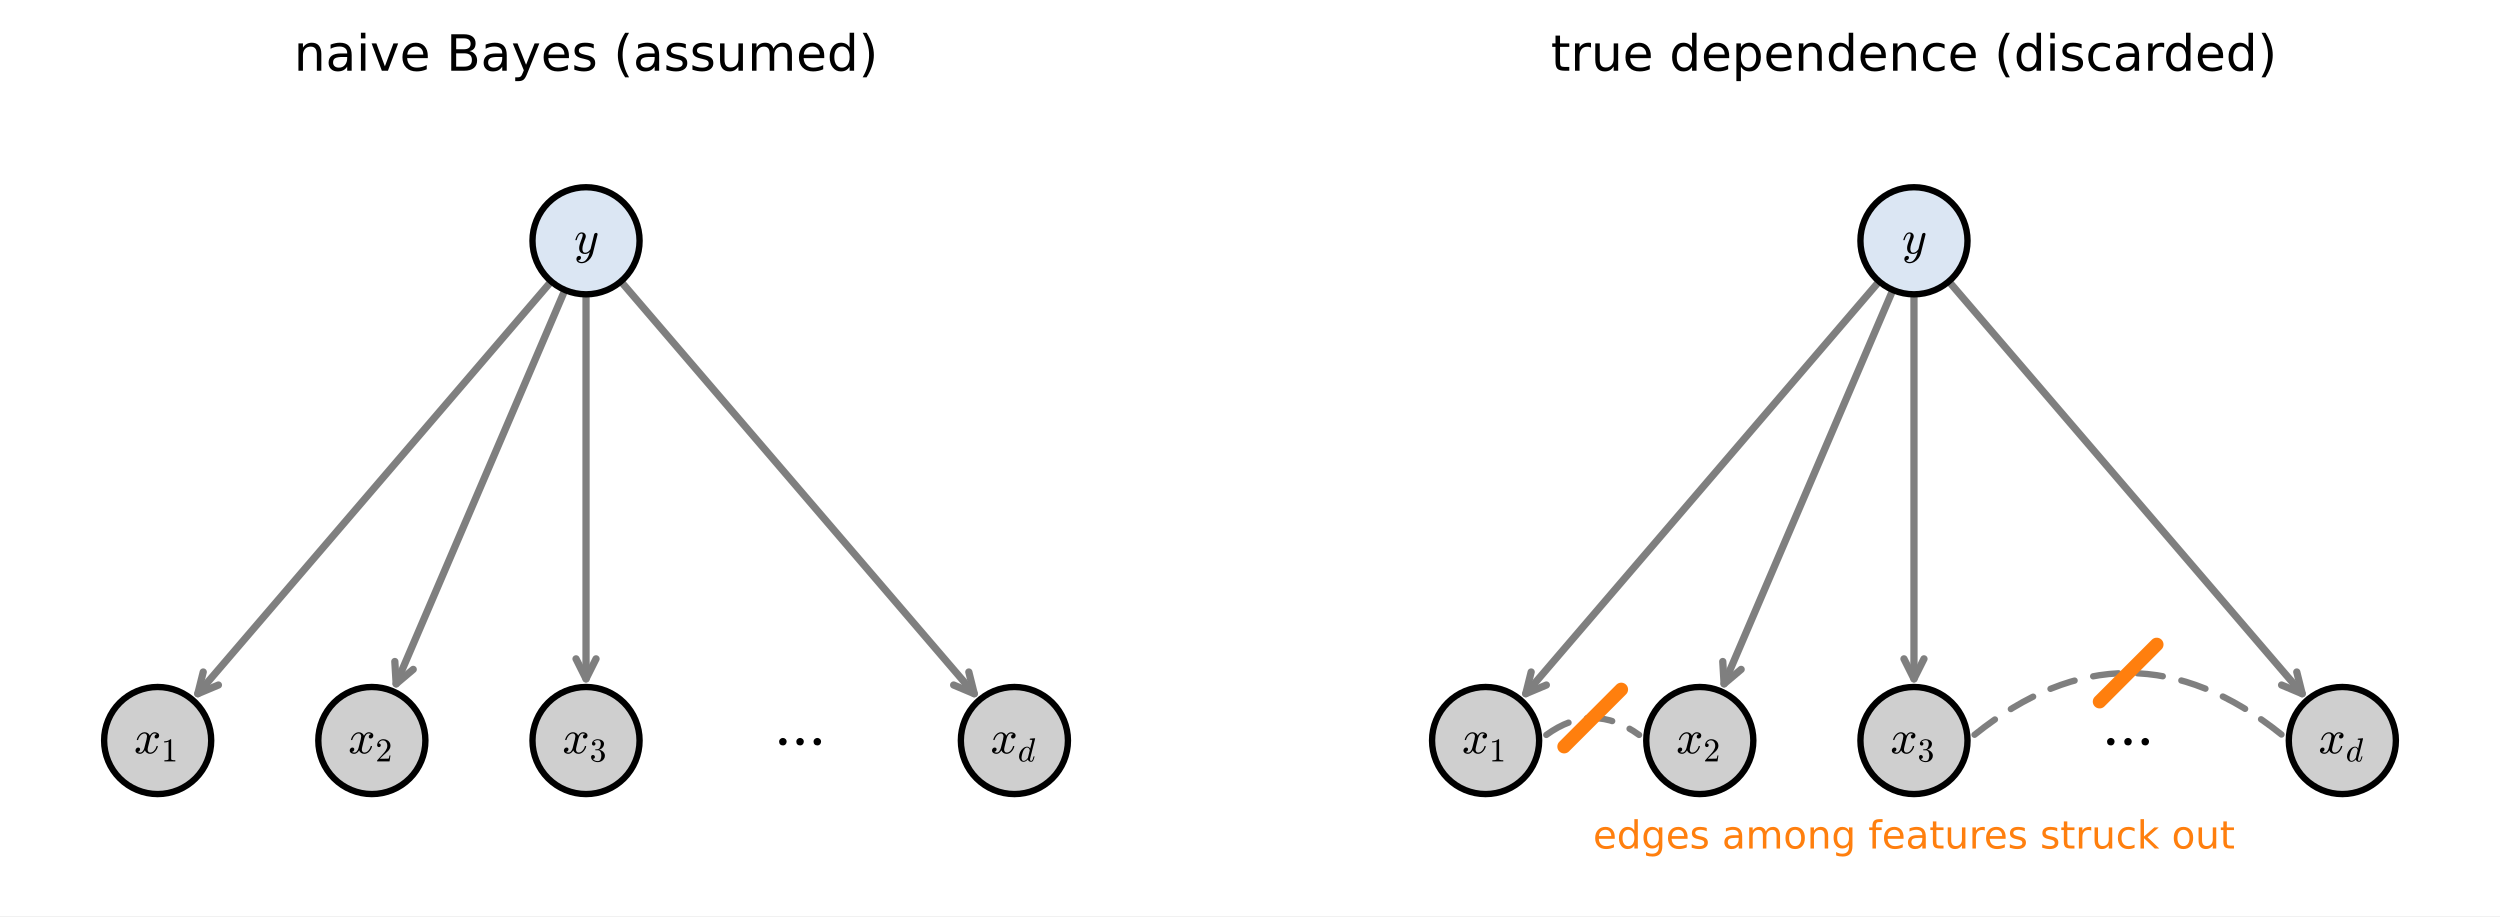
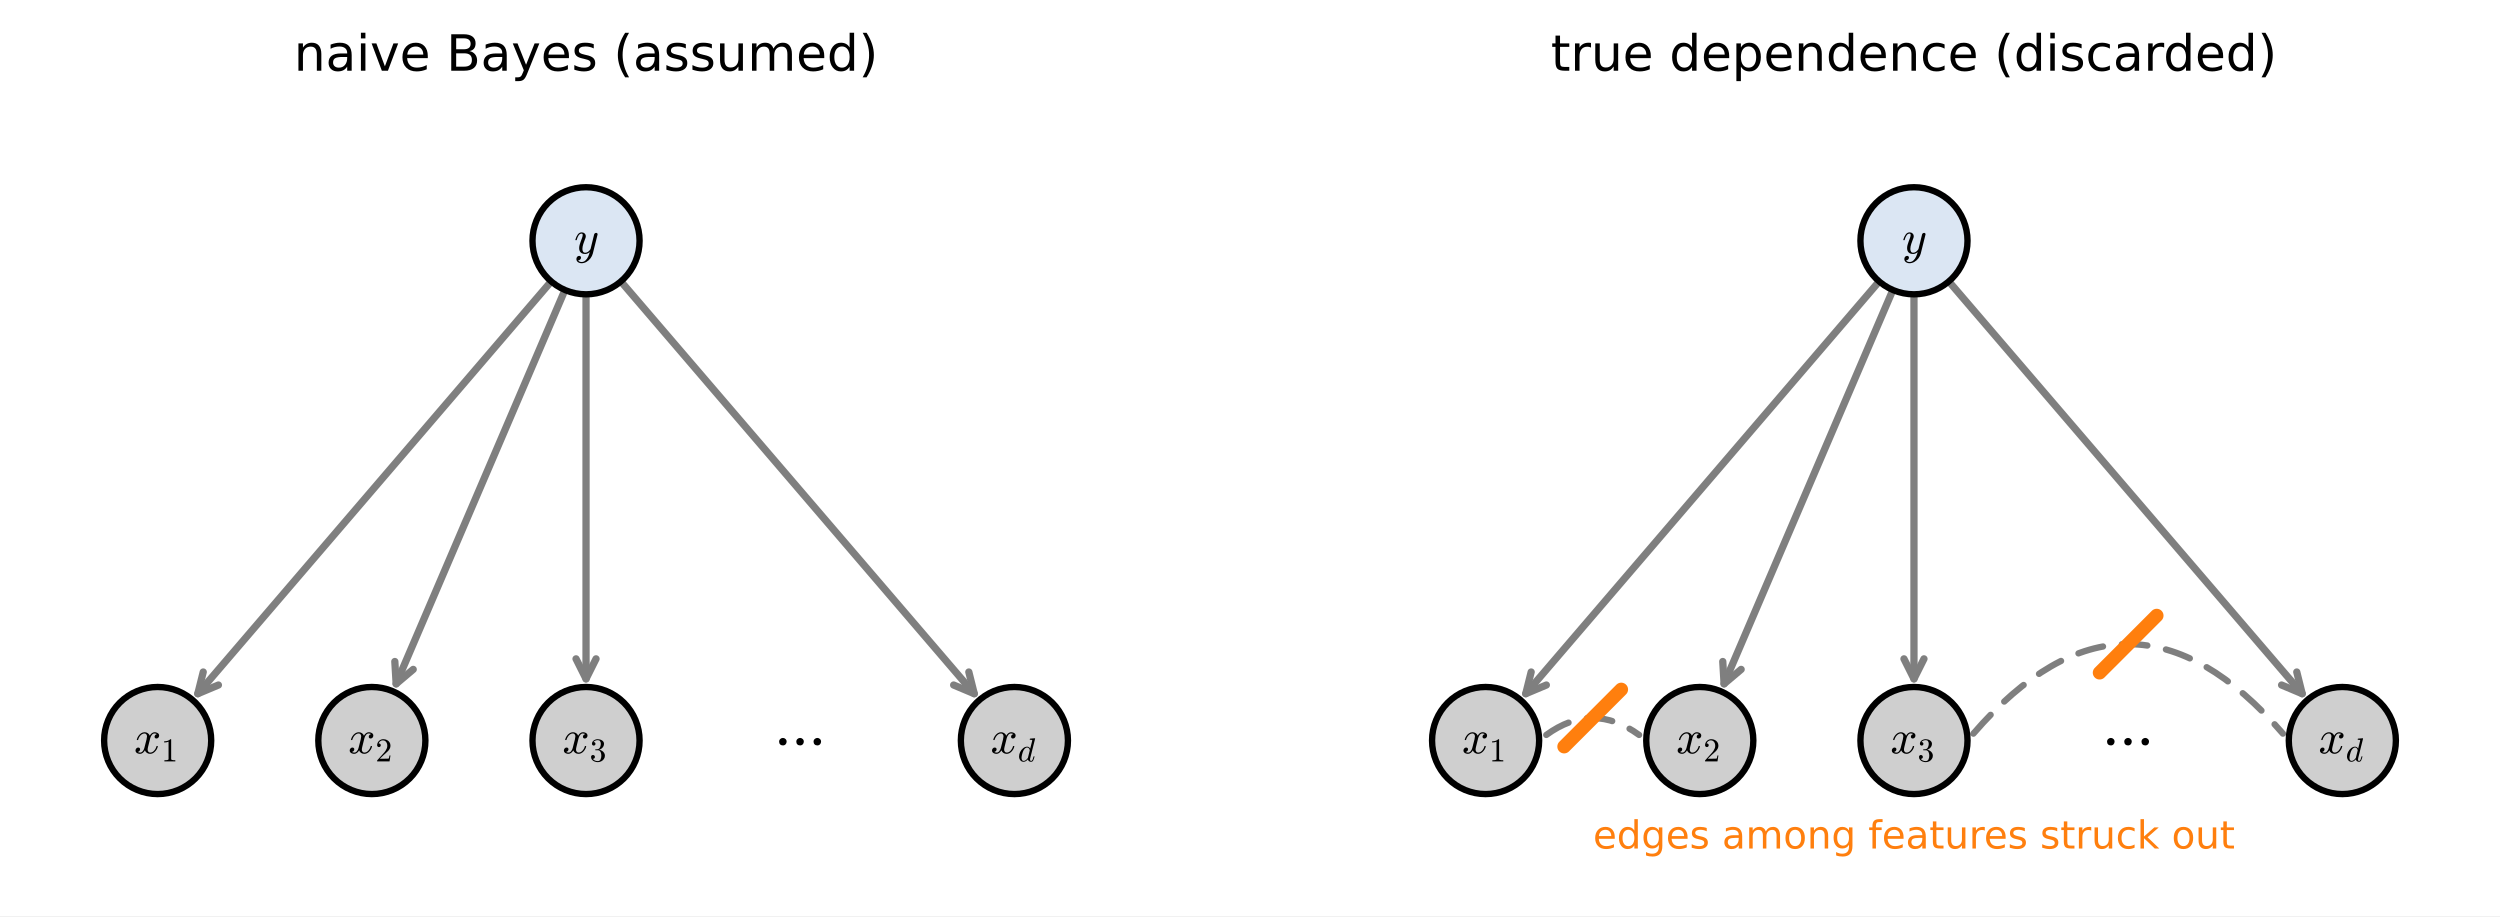
<svg xmlns="http://www.w3.org/2000/svg" xmlns:xlink="http://www.w3.org/1999/xlink" width="550.08pt" height="201.558pt" viewBox="0 0 550.08 201.558" version="1.1">
  <defs>
    <style type="text/css">*{stroke-linejoin: round; stroke-linecap: butt}</style>
  </defs>
  <g id="figure_1">
    <g id="patch_1">
      <path d="M 0 201.558  L 550.08 201.558  L 550.08 0  L 0 0  z " style="fill: #ffffff" />
    </g>
    <g id="axes_1">
      <g id="patch_2">
        <path d="M 121.278 61.922  Q 81.818 107.958 43.523 152.636  " style="fill: none; stroke: #7f7f7f; stroke-width: 1.6; stroke-linecap: round" />
        <path d="M 48.056 150.727  L 43.523 152.636  L 44.716 147.864  " style="fill: none; stroke: #7f7f7f; stroke-width: 1.6; stroke-linecap: round" />
      </g>
      <g id="patch_3">
        <path d="M 124.304 63.806  Q 105.382 107.958 87.164 150.467  " style="fill: none; stroke: #7f7f7f; stroke-width: 1.6; stroke-linecap: round" />
        <path d="M 90.919 147.289  L 87.164 150.467  L 86.875 145.556  " style="fill: none; stroke: #7f7f7f; stroke-width: 1.6; stroke-linecap: round" />
      </g>
      <g id="patch_4">
        <path d="M 128.945 64.758  Q 128.945 107.958 128.945 149.369  " style="fill: none; stroke: #7f7f7f; stroke-width: 1.6; stroke-linecap: round" />
        <path d="M 131.145 144.969  L 128.945 149.369  L 126.745 144.969  " style="fill: none; stroke: #7f7f7f; stroke-width: 1.6; stroke-linecap: round" />
      </g>
      <g id="patch_5">
        <path d="M 136.613 61.922  Q 176.073 107.958 214.368 152.636  " style="fill: none; stroke: #7f7f7f; stroke-width: 1.6; stroke-linecap: round" />
        <path d="M 213.175 147.864  L 214.368 152.636  L 209.834 150.727  " style="fill: none; stroke: #7f7f7f; stroke-width: 1.6; stroke-linecap: round" />
      </g>
      <g id="text_1">
        <g transform="translate(64.66592 15.55828) scale(0.11 -0.11)">
          <defs>
            <path id="DejaVuSans-6e" d="M 3513 2113  L 3513 0  L 2938 0  L 2938 2094  Q 2938 2591 2744 2837  Q 2550 3084 2163 3084  Q 1697 3084 1428 2787  Q 1159 2491 1159 1978  L 1159 0  L 581 0  L 581 3500  L 1159 3500  L 1159 2956  Q 1366 3272 1645 3428  Q 1925 3584 2291 3584  Q 2894 3584 3203 3211  Q 3513 2838 3513 2113  z " transform="scale(0.015625)" />
            <path id="DejaVuSans-61" d="M 2194 1759  Q 1497 1759 1228 1600  Q 959 1441 959 1056  Q 959 750 1161 570  Q 1363 391 1709 391  Q 2188 391 2477 730  Q 2766 1069 2766 1631  L 2766 1759  L 2194 1759  z M 3341 1997  L 3341 0  L 2766 0  L 2766 531  Q 2569 213 2275 61  Q 1981 -91 1556 -91  Q 1019 -91 701 211  Q 384 513 384 1019  Q 384 1609 779 1909  Q 1175 2209 1959 2209  L 2766 2209  L 2766 2266  Q 2766 2663 2505 2880  Q 2244 3097 1772 3097  Q 1472 3097 1187 3025  Q 903 2953 641 2809  L 641 3341  Q 956 3463 1253 3523  Q 1550 3584 1831 3584  Q 2591 3584 2966 3190  Q 3341 2797 3341 1997  z " transform="scale(0.015625)" />
            <path id="DejaVuSans-69" d="M 603 3500  L 1178 3500  L 1178 0  L 603 0  L 603 3500  z M 603 4863  L 1178 4863  L 1178 4134  L 603 4134  L 603 4863  z " transform="scale(0.015625)" />
            <path id="DejaVuSans-76" d="M 191 3500  L 800 3500  L 1894 563  L 2988 3500  L 3597 3500  L 2284 0  L 1503 0  L 191 3500  z " transform="scale(0.015625)" />
            <path id="DejaVuSans-65" d="M 3597 1894  L 3597 1613  L 953 1613  Q 991 1019 1311 708  Q 1631 397 2203 397  Q 2534 397 2845 478  Q 3156 559 3463 722  L 3463 178  Q 3153 47 2828 -22  Q 2503 -91 2169 -91  Q 1331 -91 842 396  Q 353 884 353 1716  Q 353 2575 817 3079  Q 1281 3584 2069 3584  Q 2775 3584 3186 3129  Q 3597 2675 3597 1894  z M 3022 2063  Q 3016 2534 2758 2815  Q 2500 3097 2075 3097  Q 1594 3097 1305 2825  Q 1016 2553 972 2059  L 3022 2063  z " transform="scale(0.015625)" />
            <path id="DejaVuSans-20" transform="scale(0.015625)" />
            <path id="DejaVuSans-42" d="M 1259 2228  L 1259 519  L 2272 519  Q 2781 519 3026 730  Q 3272 941 3272 1375  Q 3272 1813 3026 2020  Q 2781 2228 2272 2228  L 1259 2228  z M 1259 4147  L 1259 2741  L 2194 2741  Q 2656 2741 2882 2914  Q 3109 3088 3109 3444  Q 3109 3797 2882 3972  Q 2656 4147 2194 4147  L 1259 4147  z M 628 4666  L 2241 4666  Q 2963 4666 3353 4366  Q 3744 4066 3744 3513  Q 3744 3084 3544 2831  Q 3344 2578 2956 2516  Q 3422 2416 3680 2098  Q 3938 1781 3938 1306  Q 3938 681 3513 340  Q 3088 0 2303 0  L 628 0  L 628 4666  z " transform="scale(0.015625)" />
            <path id="DejaVuSans-79" d="M 2059 -325  Q 1816 -950 1584 -1140  Q 1353 -1331 966 -1331  L 506 -1331  L 506 -850  L 844 -850  Q 1081 -850 1212 -737  Q 1344 -625 1503 -206  L 1606 56  L 191 3500  L 800 3500  L 1894 763  L 2988 3500  L 3597 3500  L 2059 -325  z " transform="scale(0.015625)" />
            <path id="DejaVuSans-73" d="M 2834 3397  L 2834 2853  Q 2591 2978 2328 3040  Q 2066 3103 1784 3103  Q 1356 3103 1142 2972  Q 928 2841 928 2578  Q 928 2378 1081 2264  Q 1234 2150 1697 2047  L 1894 2003  Q 2506 1872 2764 1633  Q 3022 1394 3022 966  Q 3022 478 2636 193  Q 2250 -91 1575 -91  Q 1294 -91 989 -36  Q 684 19 347 128  L 347 722  Q 666 556 975 473  Q 1284 391 1588 391  Q 1994 391 2212 530  Q 2431 669 2431 922  Q 2431 1156 2273 1281  Q 2116 1406 1581 1522  L 1381 1569  Q 847 1681 609 1914  Q 372 2147 372 2553  Q 372 3047 722 3315  Q 1072 3584 1716 3584  Q 2034 3584 2315 3537  Q 2597 3491 2834 3397  z " transform="scale(0.015625)" />
            <path id="DejaVuSans-28" d="M 1984 4856  Q 1566 4138 1362 3434  Q 1159 2731 1159 2009  Q 1159 1288 1364 580  Q 1569 -128 1984 -844  L 1484 -844  Q 1016 -109 783 600  Q 550 1309 550 2009  Q 550 2706 781 3412  Q 1013 4119 1484 4856  L 1984 4856  z " transform="scale(0.015625)" />
            <path id="DejaVuSans-75" d="M 544 1381  L 544 3500  L 1119 3500  L 1119 1403  Q 1119 906 1312 657  Q 1506 409 1894 409  Q 2359 409 2629 706  Q 2900 1003 2900 1516  L 2900 3500  L 3475 3500  L 3475 0  L 2900 0  L 2900 538  Q 2691 219 2414 64  Q 2138 -91 1772 -91  Q 1169 -91 856 284  Q 544 659 544 1381  z M 1991 3584  L 1991 3584  z " transform="scale(0.015625)" />
            <path id="DejaVuSans-6d" d="M 3328 2828  Q 3544 3216 3844 3400  Q 4144 3584 4550 3584  Q 5097 3584 5394 3201  Q 5691 2819 5691 2113  L 5691 0  L 5113 0  L 5113 2094  Q 5113 2597 4934 2840  Q 4756 3084 4391 3084  Q 3944 3084 3684 2787  Q 3425 2491 3425 1978  L 3425 0  L 2847 0  L 2847 2094  Q 2847 2600 2669 2842  Q 2491 3084 2119 3084  Q 1678 3084 1418 2786  Q 1159 2488 1159 1978  L 1159 0  L 581 0  L 581 3500  L 1159 3500  L 1159 2956  Q 1356 3278 1631 3431  Q 1906 3584 2284 3584  Q 2666 3584 2933 3390  Q 3200 3197 3328 2828  z " transform="scale(0.015625)" />
            <path id="DejaVuSans-64" d="M 2906 2969  L 2906 4863  L 3481 4863  L 3481 0  L 2906 0  L 2906 525  Q 2725 213 2448 61  Q 2172 -91 1784 -91  Q 1150 -91 751 415  Q 353 922 353 1747  Q 353 2572 751 3078  Q 1150 3584 1784 3584  Q 2172 3584 2448 3432  Q 2725 3281 2906 2969  z M 947 1747  Q 947 1113 1208 752  Q 1469 391 1925 391  Q 2381 391 2643 752  Q 2906 1113 2906 1747  Q 2906 2381 2643 2742  Q 2381 3103 1925 3103  Q 1469 3103 1208 2742  Q 947 2381 947 1747  z " transform="scale(0.015625)" />
            <path id="DejaVuSans-29" d="M 513 4856  L 1013 4856  Q 1481 4119 1714 3412  Q 1947 2706 1947 2009  Q 1947 1309 1714 600  Q 1481 -109 1013 -844  L 513 -844  Q 928 -128 1133 580  Q 1338 1288 1338 2009  Q 1338 2731 1133 3434  Q 928 4138 513 4856  z " transform="scale(0.015625)" />
          </defs>
          <use xlink:href="#DejaVuSans-6e" />
          <use xlink:href="#DejaVuSans-61" transform="translate(63.37891 0)" />
          <use xlink:href="#DejaVuSans-69" transform="translate(124.6582 0)" />
          <use xlink:href="#DejaVuSans-76" transform="translate(152.4414 0)" />
          <use xlink:href="#DejaVuSans-65" transform="translate(211.6211 0)" />
          <use xlink:href="#DejaVuSans-20" transform="translate(273.1445 0)" />
          <use xlink:href="#DejaVuSans-42" transform="translate(304.9316 0)" />
          <use xlink:href="#DejaVuSans-61" transform="translate(373.5352 0)" />
          <use xlink:href="#DejaVuSans-79" transform="translate(434.8145 0)" />
          <use xlink:href="#DejaVuSans-65" transform="translate(493.9941 0)" />
          <use xlink:href="#DejaVuSans-73" transform="translate(555.5176 0)" />
          <use xlink:href="#DejaVuSans-20" transform="translate(607.6172 0)" />
          <use xlink:href="#DejaVuSans-28" transform="translate(639.4043 0)" />
          <use xlink:href="#DejaVuSans-61" transform="translate(678.418 0)" />
          <use xlink:href="#DejaVuSans-73" transform="translate(739.6973 0)" />
          <use xlink:href="#DejaVuSans-73" transform="translate(791.7969 0)" />
          <use xlink:href="#DejaVuSans-75" transform="translate(843.8965 0)" />
          <use xlink:href="#DejaVuSans-6d" transform="translate(907.2754 0)" />
          <use xlink:href="#DejaVuSans-65" transform="translate(1004.688 0)" />
          <use xlink:href="#DejaVuSans-64" transform="translate(1066.211 0)" />
          <use xlink:href="#DejaVuSans-29" transform="translate(1129.688 0)" />
        </g>
      </g>
      <g id="patch_6">
        <path d="M 128.945 64.758  C 132.07 64.758 135.067 63.517 137.276 61.307  C 139.486 59.098 140.727 56.101 140.727 52.976  C 140.727 49.852 139.486 46.855 137.276 44.645  C 135.067 42.436 132.07 41.195 128.945 41.195  C 125.821 41.195 122.824 42.436 120.614 44.645  C 118.405 46.855 117.164 49.852 117.164 52.976  C 117.164 56.101 118.405 59.098 120.614 61.307  C 122.824 63.517 125.821 64.758 128.945 64.758  z " clip-path="url(#p13520e1890)" style="fill: #dbe6f3; stroke: #000000; stroke-width: 1.4; stroke-linejoin: miter" />
      </g>
      <g id="patch_7">
        <path d="M 34.691 174.722  C 37.815 174.722 40.813 173.481 43.022 171.271  C 45.231 169.062 46.473 166.065 46.473 162.94  C 46.473 159.816 45.231 156.819 43.022 154.609  C 40.813 152.4 37.815 151.158 34.691 151.158  C 31.566 151.158 28.569 152.4 26.36 154.609  C 24.15 156.819 22.909 159.816 22.909 162.94  C 22.909 166.065 24.15 169.062 26.36 171.271  C 28.569 173.481 31.566 174.722 34.691 174.722  z " clip-path="url(#p13520e1890)" style="fill: #cfcfcf; stroke: #000000; stroke-width: 1.4; stroke-linejoin: miter" />
      </g>
      <g id="patch_8">
        <path d="M 81.818 174.722  C 84.943 174.722 87.94 173.481 90.149 171.271  C 92.359 169.062 93.6 166.065 93.6 162.94  C 93.6 159.816 92.359 156.819 90.149 154.609  C 87.94 152.4 84.943 151.158 81.818 151.158  C 78.694 151.158 75.697 152.4 73.487 154.609  C 71.278 156.819 70.036 159.816 70.036 162.94  C 70.036 166.065 71.278 169.062 73.487 171.271  C 75.697 173.481 78.694 174.722 81.818 174.722  z " clip-path="url(#p13520e1890)" style="fill: #cfcfcf; stroke: #000000; stroke-width: 1.4; stroke-linejoin: miter" />
      </g>
      <g id="patch_9">
        <path d="M 128.945 174.722  C 132.07 174.722 135.067 173.481 137.276 171.271  C 139.486 169.062 140.727 166.065 140.727 162.94  C 140.727 159.816 139.486 156.819 137.276 154.609  C 135.067 152.4 132.07 151.158 128.945 151.158  C 125.821 151.158 122.824 152.4 120.614 154.609  C 118.405 156.819 117.164 159.816 117.164 162.94  C 117.164 166.065 118.405 169.062 120.614 171.271  C 122.824 173.481 125.821 174.722 128.945 174.722  z " clip-path="url(#p13520e1890)" style="fill: #cfcfcf; stroke: #000000; stroke-width: 1.4; stroke-linejoin: miter" />
      </g>
      <g id="patch_10">
        <path d="M 223.2 174.722  C 226.325 174.722 229.322 173.481 231.531 171.271  C 233.74 169.062 234.982 166.065 234.982 162.94  C 234.982 159.816 233.74 156.819 231.531 154.609  C 229.322 152.4 226.325 151.158 223.2 151.158  C 220.075 151.158 217.078 152.4 214.869 154.609  C 212.66 156.819 211.418 159.816 211.418 162.94  C 211.418 166.065 212.66 169.062 214.869 171.271  C 217.078 173.481 220.075 174.722 223.2 174.722  z " clip-path="url(#p13520e1890)" style="fill: #cfcfcf; stroke: #000000; stroke-width: 1.4; stroke-linejoin: miter" />
      </g>
      <g id="text_2">
        <g transform="translate(170.0277 166.5273) scale(0.13 -0.13)">
          <defs>
            <path id="STIXGeneral-Regular-22ef" d="M 5235 1619  Q 5235 1453 5123 1331  Q 5011 1210 4832 1210  Q 4646 1210 4534 1322  Q 4422 1434 4422 1619  Q 4422 1792 4547 1907  Q 4672 2022 4832 2022  Q 4992 2022 5113 1907  Q 5235 1792 5235 1619  z M 3366 1619  Q 3366 1453 3254 1331  Q 3142 1210 2963 1210  Q 2778 1210 2666 1322  Q 2554 1434 2554 1619  Q 2554 1792 2678 1907  Q 2803 2022 2963 2022  Q 3123 2022 3244 1907  Q 3366 1792 3366 1619  z M 1504 1619  Q 1504 1453 1392 1331  Q 1280 1210 1101 1210  Q 915 1210 803 1322  Q 691 1434 691 1619  Q 691 1792 816 1907  Q 941 2022 1101 2022  Q 1261 2022 1382 1907  Q 1504 1792 1504 1619  z " transform="scale(0.015625)" />
          </defs>
          <use xlink:href="#STIXGeneral-Regular-22ef" transform="translate(0 0.40625)" />
        </g>
      </g>
      <g id="text_3">
        <g transform="translate(126.3205 55.85248) scale(0.105 -0.105)">
          <defs>
            <path id="Cmmi10-79" d="M 538 -916  Q 672 -1147 1006 -1147  Q 1309 -1147 1531 -934  Q 1753 -722 1889 -420  Q 2025 -119 2100 197  Q 1816 -72 1484 -72  Q 1231 -72 1053 15  Q 875 103 776 276  Q 678 450 678 697  Q 678 906 734 1126  Q 791 1347 892 1617  Q 994 1888 1069 2088  Q 1153 2322 1153 2472  Q 1153 2663 1013 2663  Q 759 2663 595 2402  Q 431 2141 353 1819  Q 341 1778 300 1778  L 225 1778  Q 172 1778 172 1838  L 172 1856  Q 275 2238 487 2533  Q 700 2828 1025 2828  Q 1253 2828 1411 2678  Q 1569 2528 1569 2297  Q 1569 2178 1516 2047  Q 1488 1969 1388 1706  Q 1288 1444 1234 1272  Q 1181 1100 1147 934  Q 1113 769 1113 603  Q 1113 391 1203 244  Q 1294 97 1491 97  Q 1888 97 2203 581  L 2688 2553  Q 2709 2638 2787 2698  Q 2866 2759 2956 2759  Q 3034 2759 3092 2709  Q 3150 2659 3150 2578  Q 3150 2541 3144 2528  L 2509 -19  Q 2425 -347 2200 -647  Q 1975 -947 1658 -1130  Q 1341 -1313 997 -1313  Q 831 -1313 668 -1248  Q 506 -1184 406 -1056  Q 306 -928 306 -756  Q 306 -581 409 -453  Q 513 -325 684 -325  Q 788 -325 858 -389  Q 928 -453 928 -556  Q 928 -703 818 -812  Q 709 -922 563 -922  Q 556 -919 550 -917  Q 544 -916 538 -916  z " transform="scale(0.015625)" />
          </defs>
          <use xlink:href="#Cmmi10-79" transform="translate(0 0.8125)" />
        </g>
      </g>
      <g id="text_4">
        <g transform="translate(29.49341 165.8374) scale(0.105 -0.105)">
          <defs>
            <path id="Cmmi10-78" d="M 500 184  Q 613 97 819 97  Q 1019 97 1172 289  Q 1325 481 1381 709  L 1672 1844  Q 1741 2153 1741 2266  Q 1741 2425 1652 2544  Q 1563 2663 1403 2663  Q 1200 2663 1022 2536  Q 844 2409 722 2214  Q 600 2019 550 1819  Q 538 1778 500 1778  L 422 1778  Q 372 1778 372 1838  L 372 1856  Q 434 2094 584 2320  Q 734 2547 951 2687  Q 1169 2828 1416 2828  Q 1650 2828 1839 2703  Q 2028 2578 2106 2363  Q 2216 2559 2386 2693  Q 2556 2828 2759 2828  Q 2897 2828 3040 2779  Q 3184 2731 3275 2631  Q 3366 2531 3366 2381  Q 3366 2219 3261 2101  Q 3156 1984 2994 1984  Q 2891 1984 2822 2050  Q 2753 2116 2753 2216  Q 2753 2350 2845 2451  Q 2938 2553 3066 2572  Q 2950 2663 2747 2663  Q 2541 2663 2389 2472  Q 2238 2281 2175 2047  L 1894 916  Q 1825 659 1825 494  Q 1825 331 1917 214  Q 2009 97 2163 97  Q 2463 97 2698 361  Q 2934 625 3009 941  Q 3022 978 3059 978  L 3138 978  Q 3163 978 3178 961  Q 3194 944 3194 922  Q 3194 916 3188 903  Q 3097 522 2806 225  Q 2516 -72 2150 -72  Q 1916 -72 1727 54  Q 1538 181 1459 397  Q 1359 209 1182 68  Q 1006 -72 806 -72  Q 669 -72 523 -23  Q 378 25 287 125  Q 197 225 197 378  Q 197 528 301 651  Q 406 775 563 775  Q 669 775 741 711  Q 813 647 813 544  Q 813 409 723 309  Q 634 209 500 184  z " transform="scale(0.015625)" />
            <path id="Cmr10-31" d="M 594 0  L 594 225  Q 1394 225 1394 428  L 1394 3788  Q 1063 3628 556 3628  L 556 3853  Q 1341 3853 1741 4263  L 1831 4263  Q 1853 4263 1873 4245  Q 1894 4228 1894 4206  L 1894 428  Q 1894 225 2694 225  L 2694 0  L 594 0  z " transform="scale(0.015625)" />
          </defs>
          <use xlink:href="#Cmmi10-78" transform="translate(0 0.8125)" />
          <use xlink:href="#Cmr10-31" transform="translate(57.08008 -16.19375) scale(0.7)" />
        </g>
      </g>
      <g id="text_5">
        <g transform="translate(76.62068 165.8374) scale(0.105 -0.105)">
          <defs>
            <path id="Cmr10-32" d="M 319 0  L 319 172  Q 319 188 331 206  L 1325 1306  Q 1550 1550 1690 1715  Q 1831 1881 1968 2097  Q 2106 2313 2186 2536  Q 2266 2759 2266 3009  Q 2266 3272 2169 3511  Q 2072 3750 1880 3894  Q 1688 4038 1416 4038  Q 1138 4038 916 3870  Q 694 3703 603 3438  Q 628 3444 672 3444  Q 816 3444 917 3347  Q 1019 3250 1019 3097  Q 1019 2950 917 2848  Q 816 2747 672 2747  Q 522 2747 420 2851  Q 319 2956 319 3097  Q 319 3338 409 3548  Q 500 3759 670 3923  Q 841 4088 1055 4175  Q 1269 4263 1509 4263  Q 1875 4263 2190 4108  Q 2506 3953 2690 3670  Q 2875 3388 2875 3009  Q 2875 2731 2753 2481  Q 2631 2231 2440 2026  Q 2250 1822 1953 1562  Q 1656 1303 1563 1216  L 838 519  L 1453 519  Q 1906 519 2211 526  Q 2516 534 2534 550  Q 2609 631 2688 1141  L 2875 1141  L 2694 0  L 319 0  z " transform="scale(0.015625)" />
          </defs>
          <use xlink:href="#Cmmi10-78" transform="translate(0 0.8125)" />
          <use xlink:href="#Cmr10-32" transform="translate(57.08008 -16.19375) scale(0.7)" />
        </g>
      </g>
      <g id="text_6">
        <g transform="translate(123.748 165.8374) scale(0.105 -0.105)">
          <defs>
            <path id="Cmr10-33" d="M 609 494  Q 759 275 1012 169  Q 1266 63 1556 63  Q 1928 63 2084 380  Q 2241 697 2241 1100  Q 2241 1281 2208 1462  Q 2175 1644 2097 1800  Q 2019 1956 1883 2050  Q 1747 2144 1550 2144  L 1125 2144  Q 1069 2144 1069 2203  L 1069 2259  Q 1069 2309 1125 2309  L 1478 2338  Q 1703 2338 1851 2506  Q 2000 2675 2069 2917  Q 2138 3159 2138 3378  Q 2138 3684 1994 3881  Q 1850 4078 1556 4078  Q 1313 4078 1091 3986  Q 869 3894 738 3706  Q 750 3709 759 3711  Q 769 3713 781 3713  Q 925 3713 1022 3613  Q 1119 3513 1119 3372  Q 1119 3234 1022 3134  Q 925 3034 781 3034  Q 641 3034 541 3134  Q 441 3234 441 3372  Q 441 3647 606 3850  Q 772 4053 1033 4158  Q 1294 4263 1556 4263  Q 1750 4263 1965 4205  Q 2181 4147 2356 4039  Q 2531 3931 2642 3762  Q 2753 3594 2753 3378  Q 2753 3109 2633 2881  Q 2513 2653 2303 2487  Q 2094 2322 1844 2241  Q 2122 2188 2372 2031  Q 2622 1875 2773 1631  Q 2925 1388 2925 1106  Q 2925 753 2731 467  Q 2538 181 2222 20  Q 1906 -141 1556 -141  Q 1256 -141 954 -26  Q 653 88 461 316  Q 269 544 269 863  Q 269 1022 375 1128  Q 481 1234 641 1234  Q 744 1234 830 1186  Q 916 1138 964 1050  Q 1013 963 1013 863  Q 1013 706 903 600  Q 794 494 641 494  L 609 494  z " transform="scale(0.015625)" />
          </defs>
          <use xlink:href="#Cmmi10-78" transform="translate(0 0.8125)" />
          <use xlink:href="#Cmr10-33" transform="translate(57.08008 -16.19375) scale(0.7)" />
        </g>
      </g>
      <g id="text_7">
        <g transform="translate(217.95 165.8374) scale(0.105 -0.105)">
          <defs>
            <path id="Cmmi10-64" d="M 1113 -72  Q 709 -72 476 233  Q 244 538 244 953  Q 244 1363 456 1803  Q 669 2244 1030 2536  Q 1391 2828 1806 2828  Q 1994 2828 2145 2723  Q 2297 2619 2381 2444  L 2741 3872  Q 2766 3981 2772 4044  Q 2772 4147 2356 4147  Q 2291 4147 2291 4231  Q 2294 4247 2305 4287  Q 2316 4328 2333 4350  Q 2350 4372 2381 4372  L 3244 4441  Q 3322 4441 3322 4359  L 2400 678  Q 2356 572 2356 372  Q 2356 97 2541 97  Q 2741 97 2845 351  Q 2950 606 3022 941  Q 3034 978 3072 978  L 3150 978  Q 3175 978 3190 956  Q 3206 934 3206 916  Q 3094 469 2961 198  Q 2828 -72 2528 -72  Q 2313 -72 2147 54  Q 1981 181 1941 391  Q 1528 -72 1113 -72  z M 1119 97  Q 1350 97 1567 270  Q 1784 444 1941 678  Q 1947 684 1947 703  L 2297 2113  Q 2259 2338 2131 2500  Q 2003 2663 1791 2663  Q 1575 2663 1389 2486  Q 1203 2309 1075 2069  Q 950 1813 836 1366  Q 722 919 722 672  Q 722 450 817 273  Q 913 97 1119 97  z " transform="scale(0.015625)" />
          </defs>
          <use xlink:href="#Cmmi10-78" transform="translate(0 0.8125)" />
          <use xlink:href="#Cmmi10-64" transform="translate(57.08008 -16.19375) scale(0.7)" />
        </g>
      </g>
    </g>
    <g id="axes_2">
      <g id="patch_11">
        <path d="M 340.235 161.707  Q 350.442 154.278 360.65 161.705  " clip-path="url(#p7728e59863)" style="fill: none; stroke-dasharray: 5.6,4.2; stroke-dashoffset: 0; stroke: #7f7f7f; stroke-width: 1.4; stroke-linecap: round" />
      </g>
      <g id="patch_12">
-         <path d="M 434.463 161.669  Q 468.262 134.521 502.061 161.669  " clip-path="url(#p7728e59863)" style="fill: none; stroke-dasharray: 5.6,4.2; stroke-dashoffset: 0; stroke: #7f7f7f; stroke-width: 1.4; stroke-linecap: round" />
+         <path d="M 434.209 161.418  Q 468.261 122.049 502.313 161.416  " clip-path="url(#p7728e59863)" style="fill: none; stroke-dasharray: 5.6,4.2; stroke-dashoffset: 0; stroke: #7f7f7f; stroke-width: 1.4; stroke-linecap: round" />
      </g>
      <g id="patch_13">
        <path d="M 413.467 61.922  Q 374.007 107.958 335.712 152.636  " style="fill: none; stroke: #7f7f7f; stroke-width: 1.6; stroke-linecap: round" />
        <path d="M 340.246 150.727  L 335.712 152.636  L 336.905 147.864  " style="fill: none; stroke: #7f7f7f; stroke-width: 1.6; stroke-linecap: round" />
      </g>
      <g id="patch_14">
        <path d="M 416.493 63.806  Q 397.571 107.958 379.353 150.467  " style="fill: none; stroke: #7f7f7f; stroke-width: 1.6; stroke-linecap: round" />
        <path d="M 383.108 147.289  L 379.353 150.467  L 379.064 145.556  " style="fill: none; stroke: #7f7f7f; stroke-width: 1.6; stroke-linecap: round" />
      </g>
      <g id="patch_15">
        <path d="M 421.135 64.758  Q 421.135 107.958 421.135 149.369  " style="fill: none; stroke: #7f7f7f; stroke-width: 1.6; stroke-linecap: round" />
        <path d="M 423.335 144.969  L 421.135 149.369  L 418.935 144.969  " style="fill: none; stroke: #7f7f7f; stroke-width: 1.6; stroke-linecap: round" />
      </g>
      <g id="patch_16">
        <path d="M 428.802 61.922  Q 468.262 107.958 506.557 152.636  " style="fill: none; stroke: #7f7f7f; stroke-width: 1.6; stroke-linecap: round" />
        <path d="M 505.364 147.864  L 506.557 152.636  L 502.024 150.727  " style="fill: none; stroke: #7f7f7f; stroke-width: 1.6; stroke-linecap: round" />
      </g>
      <g id="text_8">
        <g style="fill: #ff7f0e" transform="translate(350.5208 186.6996) scale(0.085 -0.085)">
          <defs>
            <path id="DejaVuSans-67" d="M 2906 1791  Q 2906 2416 2648 2759  Q 2391 3103 1925 3103  Q 1463 3103 1205 2759  Q 947 2416 947 1791  Q 947 1169 1205 825  Q 1463 481 1925 481  Q 2391 481 2648 825  Q 2906 1169 2906 1791  z M 3481 434  Q 3481 -459 3084 -895  Q 2688 -1331 1869 -1331  Q 1566 -1331 1297 -1286  Q 1028 -1241 775 -1147  L 775 -588  Q 1028 -725 1275 -790  Q 1522 -856 1778 -856  Q 2344 -856 2625 -561  Q 2906 -266 2906 331  L 2906 616  Q 2728 306 2450 153  Q 2172 0 1784 0  Q 1141 0 747 490  Q 353 981 353 1791  Q 353 2603 747 3093  Q 1141 3584 1784 3584  Q 2172 3584 2450 3431  Q 2728 3278 2906 2969  L 2906 3500  L 3481 3500  L 3481 434  z " transform="scale(0.015625)" />
            <path id="DejaVuSans-6f" d="M 1959 3097  Q 1497 3097 1228 2736  Q 959 2375 959 1747  Q 959 1119 1226 758  Q 1494 397 1959 397  Q 2419 397 2687 759  Q 2956 1122 2956 1747  Q 2956 2369 2687 2733  Q 2419 3097 1959 3097  z M 1959 3584  Q 2709 3584 3137 3096  Q 3566 2609 3566 1747  Q 3566 888 3137 398  Q 2709 -91 1959 -91  Q 1206 -91 779 398  Q 353 888 353 1747  Q 353 2609 779 3096  Q 1206 3584 1959 3584  z " transform="scale(0.015625)" />
            <path id="DejaVuSans-66" d="M 2375 4863  L 2375 4384  L 1825 4384  Q 1516 4384 1395 4259  Q 1275 4134 1275 3809  L 1275 3500  L 2222 3500  L 2222 3053  L 1275 3053  L 1275 0  L 697 0  L 697 3053  L 147 3053  L 147 3500  L 697 3500  L 697 3744  Q 697 4328 969 4595  Q 1241 4863 1831 4863  L 2375 4863  z " transform="scale(0.015625)" />
            <path id="DejaVuSans-74" d="M 1172 4494  L 1172 3500  L 2356 3500  L 2356 3053  L 1172 3053  L 1172 1153  Q 1172 725 1289 603  Q 1406 481 1766 481  L 2356 481  L 2356 0  L 1766 0  Q 1100 0 847 248  Q 594 497 594 1153  L 594 3053  L 172 3053  L 172 3500  L 594 3500  L 594 4494  L 1172 4494  z " transform="scale(0.015625)" />
            <path id="DejaVuSans-72" d="M 2631 2963  Q 2534 3019 2420 3045  Q 2306 3072 2169 3072  Q 1681 3072 1420 2755  Q 1159 2438 1159 1844  L 1159 0  L 581 0  L 581 3500  L 1159 3500  L 1159 2956  Q 1341 3275 1631 3429  Q 1922 3584 2338 3584  Q 2397 3584 2469 3576  Q 2541 3569 2628 3553  L 2631 2963  z " transform="scale(0.015625)" />
            <path id="DejaVuSans-63" d="M 3122 3366  L 3122 2828  Q 2878 2963 2633 3030  Q 2388 3097 2138 3097  Q 1578 3097 1268 2742  Q 959 2388 959 1747  Q 959 1106 1268 751  Q 1578 397 2138 397  Q 2388 397 2633 464  Q 2878 531 3122 666  L 3122 134  Q 2881 22 2623 -34  Q 2366 -91 2075 -91  Q 1284 -91 818 406  Q 353 903 353 1747  Q 353 2603 823 3093  Q 1294 3584 2113 3584  Q 2378 3584 2631 3529  Q 2884 3475 3122 3366  z " transform="scale(0.015625)" />
            <path id="DejaVuSans-6b" d="M 581 4863  L 1159 4863  L 1159 1991  L 2875 3500  L 3609 3500  L 1753 1863  L 3688 0  L 2938 0  L 1159 1709  L 1159 0  L 581 0  L 581 4863  z " transform="scale(0.015625)" />
          </defs>
          <use xlink:href="#DejaVuSans-65" />
          <use xlink:href="#DejaVuSans-64" transform="translate(61.52344 0)" />
          <use xlink:href="#DejaVuSans-67" transform="translate(125 0)" />
          <use xlink:href="#DejaVuSans-65" transform="translate(188.4766 0)" />
          <use xlink:href="#DejaVuSans-73" transform="translate(250 0)" />
          <use xlink:href="#DejaVuSans-20" transform="translate(302.0996 0)" />
          <use xlink:href="#DejaVuSans-61" transform="translate(333.8867 0)" />
          <use xlink:href="#DejaVuSans-6d" transform="translate(395.166 0)" />
          <use xlink:href="#DejaVuSans-6f" transform="translate(492.5781 0)" />
          <use xlink:href="#DejaVuSans-6e" transform="translate(553.7598 0)" />
          <use xlink:href="#DejaVuSans-67" transform="translate(617.1387 0)" />
          <use xlink:href="#DejaVuSans-20" transform="translate(680.6152 0)" />
          <use xlink:href="#DejaVuSans-66" transform="translate(712.4023 0)" />
          <use xlink:href="#DejaVuSans-65" transform="translate(747.6074 0)" />
          <use xlink:href="#DejaVuSans-61" transform="translate(809.1309 0)" />
          <use xlink:href="#DejaVuSans-74" transform="translate(870.4102 0)" />
          <use xlink:href="#DejaVuSans-75" transform="translate(909.6191 0)" />
          <use xlink:href="#DejaVuSans-72" transform="translate(972.998 0)" />
          <use xlink:href="#DejaVuSans-65" transform="translate(1011.861 0)" />
          <use xlink:href="#DejaVuSans-73" transform="translate(1073.385 0)" />
          <use xlink:href="#DejaVuSans-20" transform="translate(1125.484 0)" />
          <use xlink:href="#DejaVuSans-73" transform="translate(1157.271 0)" />
          <use xlink:href="#DejaVuSans-74" transform="translate(1209.371 0)" />
          <use xlink:href="#DejaVuSans-72" transform="translate(1248.58 0)" />
          <use xlink:href="#DejaVuSans-75" transform="translate(1289.693 0)" />
          <use xlink:href="#DejaVuSans-63" transform="translate(1353.072 0)" />
          <use xlink:href="#DejaVuSans-6b" transform="translate(1408.053 0)" />
          <use xlink:href="#DejaVuSans-20" transform="translate(1465.963 0)" />
          <use xlink:href="#DejaVuSans-6f" transform="translate(1497.75 0)" />
          <use xlink:href="#DejaVuSans-75" transform="translate(1558.932 0)" />
          <use xlink:href="#DejaVuSans-74" transform="translate(1622.311 0)" />
        </g>
      </g>
      <g id="text_9">
        <g transform="translate(341.241 15.55828) scale(0.11 -0.11)">
          <defs>
            <path id="DejaVuSans-70" d="M 1159 525  L 1159 -1331  L 581 -1331  L 581 3500  L 1159 3500  L 1159 2969  Q 1341 3281 1617 3432  Q 1894 3584 2278 3584  Q 2916 3584 3314 3078  Q 3713 2572 3713 1747  Q 3713 922 3314 415  Q 2916 -91 2278 -91  Q 1894 -91 1617 61  Q 1341 213 1159 525  z M 3116 1747  Q 3116 2381 2855 2742  Q 2594 3103 2138 3103  Q 1681 3103 1420 2742  Q 1159 2381 1159 1747  Q 1159 1113 1420 752  Q 1681 391 2138 391  Q 2594 391 2855 752  Q 3116 1113 3116 1747  z " transform="scale(0.015625)" />
          </defs>
          <use xlink:href="#DejaVuSans-74" />
          <use xlink:href="#DejaVuSans-72" transform="translate(39.20898 0)" />
          <use xlink:href="#DejaVuSans-75" transform="translate(80.32227 0)" />
          <use xlink:href="#DejaVuSans-65" transform="translate(143.7012 0)" />
          <use xlink:href="#DejaVuSans-20" transform="translate(205.2246 0)" />
          <use xlink:href="#DejaVuSans-64" transform="translate(237.0117 0)" />
          <use xlink:href="#DejaVuSans-65" transform="translate(300.4883 0)" />
          <use xlink:href="#DejaVuSans-70" transform="translate(362.0117 0)" />
          <use xlink:href="#DejaVuSans-65" transform="translate(425.4883 0)" />
          <use xlink:href="#DejaVuSans-6e" transform="translate(487.0117 0)" />
          <use xlink:href="#DejaVuSans-64" transform="translate(550.3906 0)" />
          <use xlink:href="#DejaVuSans-65" transform="translate(613.8672 0)" />
          <use xlink:href="#DejaVuSans-6e" transform="translate(675.3906 0)" />
          <use xlink:href="#DejaVuSans-63" transform="translate(738.7695 0)" />
          <use xlink:href="#DejaVuSans-65" transform="translate(793.75 0)" />
          <use xlink:href="#DejaVuSans-20" transform="translate(855.2734 0)" />
          <use xlink:href="#DejaVuSans-28" transform="translate(887.0605 0)" />
          <use xlink:href="#DejaVuSans-64" transform="translate(926.0742 0)" />
          <use xlink:href="#DejaVuSans-69" transform="translate(989.5508 0)" />
          <use xlink:href="#DejaVuSans-73" transform="translate(1017.334 0)" />
          <use xlink:href="#DejaVuSans-63" transform="translate(1069.434 0)" />
          <use xlink:href="#DejaVuSans-61" transform="translate(1124.414 0)" />
          <use xlink:href="#DejaVuSans-72" transform="translate(1185.693 0)" />
          <use xlink:href="#DejaVuSans-64" transform="translate(1225.057 0)" />
          <use xlink:href="#DejaVuSans-65" transform="translate(1288.533 0)" />
          <use xlink:href="#DejaVuSans-64" transform="translate(1350.057 0)" />
          <use xlink:href="#DejaVuSans-29" transform="translate(1413.533 0)" />
        </g>
      </g>
      <g id="patch_17">
        <path d="M 421.135 64.758  C 424.259 64.758 427.256 63.517 429.466 61.307  C 431.675 59.098 432.916 56.101 432.916 52.976  C 432.916 49.852 431.675 46.855 429.466 44.645  C 427.256 42.436 424.259 41.195 421.135 41.195  C 418.01 41.195 415.013 42.436 412.804 44.645  C 410.594 46.855 409.353 49.852 409.353 52.976  C 409.353 56.101 410.594 59.098 412.804 61.307  C 415.013 63.517 418.01 64.758 421.135 64.758  z " clip-path="url(#p7728e59863)" style="fill: #dbe6f3; stroke: #000000; stroke-width: 1.4; stroke-linejoin: miter" />
      </g>
      <g id="patch_18">
        <path d="M 326.88 174.722  C 330.005 174.722 333.002 173.481 335.211 171.271  C 337.42 169.062 338.662 166.065 338.662 162.94  C 338.662 159.816 337.42 156.819 335.211 154.609  C 333.002 152.4 330.005 151.158 326.88 151.158  C 323.755 151.158 320.758 152.4 318.549 154.609  C 316.34 156.819 315.098 159.816 315.098 162.94  C 315.098 166.065 316.34 169.062 318.549 171.271  C 320.758 173.481 323.755 174.722 326.88 174.722  z " clip-path="url(#p7728e59863)" style="fill: #cfcfcf; stroke: #000000; stroke-width: 1.4; stroke-linejoin: miter" />
      </g>
      <g id="patch_19">
        <path d="M 374.007 174.722  C 377.132 174.722 380.129 173.481 382.338 171.271  C 384.548 169.062 385.789 166.065 385.789 162.94  C 385.789 159.816 384.548 156.819 382.338 154.609  C 380.129 152.4 377.132 151.158 374.007 151.158  C 370.883 151.158 367.886 152.4 365.676 154.609  C 363.467 156.819 362.225 159.816 362.225 162.94  C 362.225 166.065 363.467 169.062 365.676 171.271  C 367.886 173.481 370.883 174.722 374.007 174.722  z " clip-path="url(#p7728e59863)" style="fill: #cfcfcf; stroke: #000000; stroke-width: 1.4; stroke-linejoin: miter" />
      </g>
      <g id="patch_20">
        <path d="M 421.135 174.722  C 424.259 174.722 427.256 173.481 429.466 171.271  C 431.675 169.062 432.916 166.065 432.916 162.94  C 432.916 159.816 431.675 156.819 429.466 154.609  C 427.256 152.4 424.259 151.158 421.135 151.158  C 418.01 151.158 415.013 152.4 412.804 154.609  C 410.594 156.819 409.353 159.816 409.353 162.94  C 409.353 166.065 410.594 169.062 412.804 171.271  C 415.013 173.481 418.01 174.722 421.135 174.722  z " clip-path="url(#p7728e59863)" style="fill: #cfcfcf; stroke: #000000; stroke-width: 1.4; stroke-linejoin: miter" />
      </g>
      <g id="patch_21">
        <path d="M 515.389 174.722  C 518.514 174.722 521.511 173.481 523.72 171.271  C 525.93 169.062 527.171 166.065 527.171 162.94  C 527.171 159.816 525.93 156.819 523.72 154.609  C 521.511 152.4 518.514 151.158 515.389 151.158  C 512.265 151.158 509.267 152.4 507.058 154.609  C 504.849 156.819 503.607 159.816 503.607 162.94  C 503.607 166.065 504.849 169.062 507.058 171.271  C 509.267 173.481 512.265 174.722 515.389 174.722  z " clip-path="url(#p7728e59863)" style="fill: #cfcfcf; stroke: #000000; stroke-width: 1.4; stroke-linejoin: miter" />
      </g>
      <g id="text_10">
        <g transform="translate(462.2168 166.5273) scale(0.13 -0.13)">
          <use xlink:href="#STIXGeneral-Regular-22ef" transform="translate(0 0.40625)" />
        </g>
      </g>
      <g id="text_11">
        <g transform="translate(418.5095 55.85248) scale(0.105 -0.105)">
          <use xlink:href="#Cmmi10-79" transform="translate(0 0.8125)" />
        </g>
      </g>
      <g id="text_12">
        <g transform="translate(321.6825 165.8374) scale(0.105 -0.105)">
          <use xlink:href="#Cmmi10-78" transform="translate(0 0.8125)" />
          <use xlink:href="#Cmr10-31" transform="translate(57.08008 -16.19375) scale(0.7)" />
        </g>
      </g>
      <g id="text_13">
        <g transform="translate(368.8098 165.8374) scale(0.105 -0.105)">
          <use xlink:href="#Cmmi10-78" transform="translate(0 0.8125)" />
          <use xlink:href="#Cmr10-32" transform="translate(57.08008 -16.19375) scale(0.7)" />
        </g>
      </g>
      <g id="text_14">
        <g transform="translate(415.937 165.8374) scale(0.105 -0.105)">
          <use xlink:href="#Cmmi10-78" transform="translate(0 0.8125)" />
          <use xlink:href="#Cmr10-33" transform="translate(57.08008 -16.19375) scale(0.7)" />
        </g>
      </g>
      <g id="text_15">
        <g transform="translate(510.1391 165.8374) scale(0.105 -0.105)">
          <use xlink:href="#Cmmi10-78" transform="translate(0 0.8125)" />
          <use xlink:href="#Cmmi10-64" transform="translate(57.08008 -16.19375) scale(0.7)" />
        </g>
      </g>
      <g id="line2d_1">
        <path d="M 344.16 164.275  L 356.727 151.708  " clip-path="url(#p7728e59863)" style="fill: none; stroke: #ff7f0e; stroke-width: 3; stroke-linecap: round" />
      </g>
      <g id="line2d_2">
-         <path d="M 461.978 154.379  L 474.545 141.811  " clip-path="url(#p7728e59863)" style="fill: none; stroke: #ff7f0e; stroke-width: 3; stroke-linecap: round" />
+         <path d="M 461.978 148.016  L 474.545 135.449  " clip-path="url(#p7728e59863)" style="fill: none; stroke: #ff7f0e; stroke-width: 3; stroke-linecap: round" />
      </g>
    </g>
  </g>
  <defs>
    <clipPath id="p13520e1890">
      <rect x="7.2" y="21.558" width="243.491" height="172.8" />
    </clipPath>
    <clipPath id="p7728e59863">
      <rect x="299.389" y="21.558" width="243.491" height="172.8" />
    </clipPath>
  </defs>
</svg>
